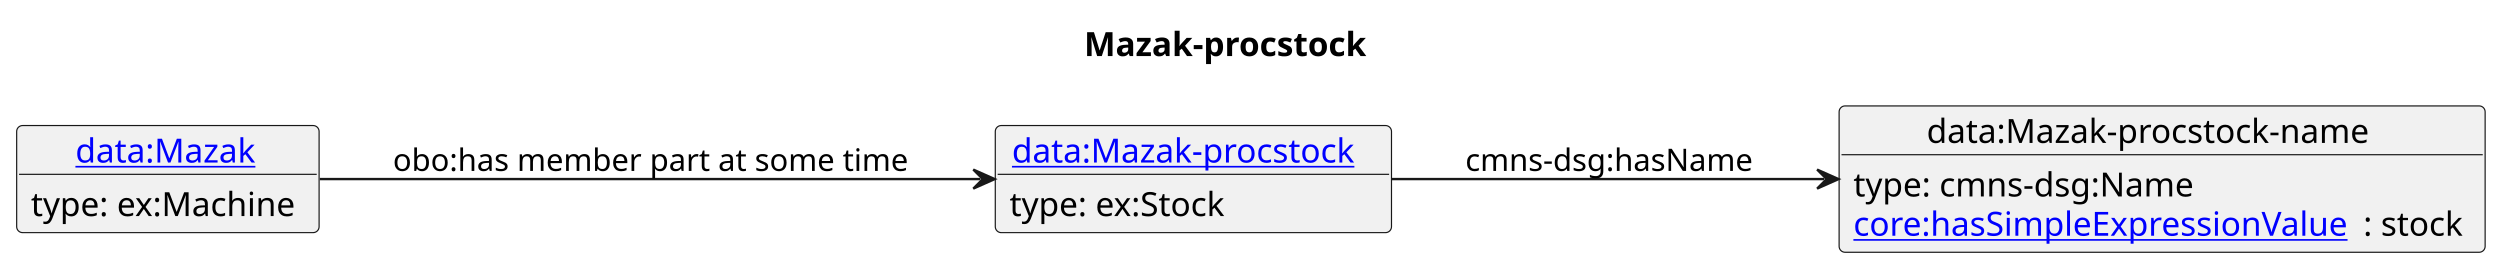
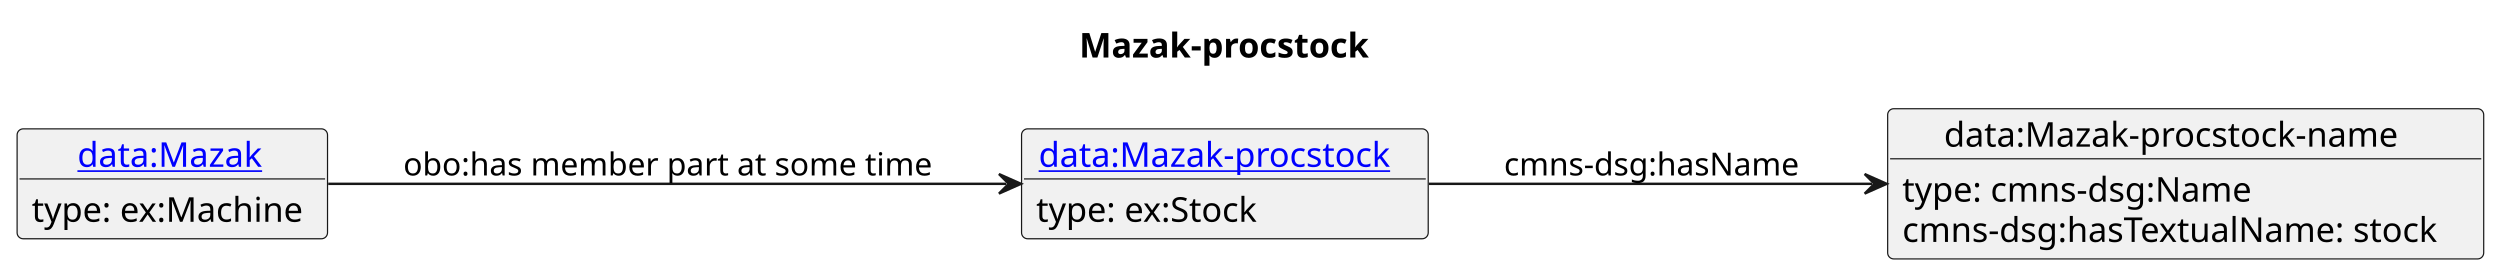
- <svg xmlns="http://www.w3.org/2000/svg" xmlns:xlink="http://www.w3.org/1999/xlink" contentStyleType="text/css" data-diagram-type="CLASS" height="112px" preserveAspectRatio="none" style="width:1050px;height:112px;background:#FFFFFF;" version="1.1" viewBox="0 0 1050 112" width="1050px" zoomAndPan="magnify">
+ <svg xmlns="http://www.w3.org/2000/svg" xmlns:xlink="http://www.w3.org/1999/xlink" contentStyleType="text/css" data-diagram-type="CLASS" height="112px" preserveAspectRatio="none" style="width:1023px;height:112px;background:#FFFFFF;" version="1.1" viewBox="0 0 1023 112" width="1023px" zoomAndPan="magnify">
  <defs />
  <g>
-     <text fill="#000000" font-family="sans-serif" font-size="14" font-weight="bold" lengthAdjust="spacing" textLength="126.116" x="455.321" y="23.535">Mazak-procstock</text>
+     <text fill="#000000" font-family="sans-serif" font-size="14" font-weight="bold" lengthAdjust="spacing" textLength="126.116" x="441.608" y="23.535">Mazak-procstock</text>
    <g class="entity" data-entity="o1" data-source-line="4" data-uid="ent0002" id="entity_o1">
      <rect fill="#F1F1F1" height="44.977" rx="2.5" ry="2.5" style="stroke:#181818;stroke-width:0.5;" width="166.407" x="418.02" y="52.728" />
      <a href="./Mazak-procstock.html" target="_top" title="./Mazak-procstock.html" xlink:actuate="onRequest" xlink:href="./Mazak-procstock.html" xlink:show="new" xlink:title="./Mazak-procstock.html" xlink:type="simple">
        <text fill="#0000FF" font-family="sans-serif" font-size="14" lengthAdjust="spacing" text-decoration="underline" textLength="152.407" x="425.02" y="68.263">data:Mazak-procstock</text>
      </a>
      <line style="stroke:#181818;stroke-width:0.5;" x1="419.02" x2="583.427" y1="73.217" y2="73.217" />
      <text fill="#000000" font-family="sans-serif" font-size="14" lengthAdjust="spacing" textLength="95.566" x="424.02" y="90.752">type: ex:Stock</text>
    </g>
    <g class="entity" data-entity="o2" data-source-line="7" data-uid="ent0003" id="entity_o2">
-       <rect fill="#F1F1F1" height="61.465" rx="2.5" ry="2.5" style="stroke:#181818;stroke-width:0.5;" width="271.328" x="772.43" y="44.488" />
-       <text fill="#000000" font-family="sans-serif" font-size="14" lengthAdjust="spacing" textLength="197.798" x="809.195" y="60.023">data:Mazak-procstock-name</text>
-       <line style="stroke:#181818;stroke-width:0.5;" x1="773.43" x2="1042.758" y1="64.977" y2="64.977" />
+       <rect fill="#F1F1F1" height="61.465" rx="2.5" ry="2.5" style="stroke:#181818;stroke-width:0.5;" width="243.902" x="772.43" y="44.488" />
+       <text fill="#000000" font-family="sans-serif" font-size="14" lengthAdjust="spacing" textLength="197.798" x="795.482" y="60.023">data:Mazak-procstock-name</text>
+       <line style="stroke:#181818;stroke-width:0.5;" x1="773.43" x2="1015.332" y1="64.977" y2="64.977" />
      <text fill="#000000" font-family="sans-serif" font-size="14" lengthAdjust="spacing" textLength="150.24" x="778.43" y="82.512">type: cmns-dsg:Name</text>
-       <a href="https://spec.industrialontologies.org/ontology/core/Core/hasSimpleExpressionValue" target="_top" title="https://spec.industrialontologies.org/ontology/core/Core/hasSimpleExpressionValue" xlink:actuate="onRequest" xlink:href="https://spec.industrialontologies.org/ontology/core/Core/hasSimpleExpressionValue" xlink:show="new" xlink:title="https://spec.industrialontologies.org/ontology/core/Core/hasSimpleExpressionValue" xlink:type="simple">
-         <text fill="#0000FF" font-family="sans-serif" font-size="14" lengthAdjust="spacing" text-decoration="underline" textLength="214.143" x="778.43" y="99">core:hasSimpleExpressionValue</text>
-       </a>
-       <text fill="#000000" font-family="sans-serif" font-size="14" lengthAdjust="spacing" textLength="45.185" x="992.573" y="99">: stock</text>
+       <text fill="#000000" font-family="sans-serif" font-size="14" lengthAdjust="spacing" textLength="231.902" x="778.43" y="99">cmns-dsg:hasTextualName: stock</text>
    </g>
    <g class="entity" data-entity="o3" data-source-line="10" data-uid="ent0004" id="entity_o3">
      <rect fill="#F1F1F1" height="44.977" rx="2.5" ry="2.5" style="stroke:#181818;stroke-width:0.5;" width="127.022" x="7" y="52.728" />
      <a href="./Mazak.html" target="_top" title="./Mazak.html" xlink:actuate="onRequest" xlink:href="./Mazak.html" xlink:show="new" xlink:title="./Mazak.html" xlink:type="simple">
        <text fill="#0000FF" font-family="sans-serif" font-size="14" lengthAdjust="spacing" text-decoration="underline" textLength="77.67" x="31.676" y="68.263">data:Mazak</text>
      </a>
      <line style="stroke:#181818;stroke-width:0.5;" x1="8" x2="133.022" y1="73.217" y2="73.217" />
      <text fill="#000000" font-family="sans-serif" font-size="14" lengthAdjust="spacing" textLength="115.022" x="13" y="90.752">type: ex:Machine</text>
    </g>
    <g class="link" data-entity-1="o1" data-entity-2="o2" data-source-line="13" data-uid="lnk5" id="link_o1_o2">
-       <path codeLine="13" d="M584.64,75.218 C638.51,75.218 704.13,75.218 766.19,75.218" fill="none" id="o1-to-o2" style="stroke:#181818;stroke-width:1;" />
-       <polygon fill="#181818" points="772.19,75.218,763.19,71.218,767.19,75.218,763.19,79.218,772.19,75.218" style="stroke:#181818;stroke-width:1;" />
+       <path codeLine="13" d="M584.7,75.218 C639.06,75.218 705.17,75.218 766.02,75.218" fill="none" id="o1-to-o2" style="stroke:#181818;stroke-width:1;" />
+       <polygon fill="#181818" points="772.02,75.218,763.02,71.218,767.02,75.218,763.02,79.218,772.02,75.218" style="stroke:#181818;stroke-width:1;" />
      <text fill="#000000" font-family="sans-serif" font-size="13" lengthAdjust="spacing" textLength="126.077" x="615.43" y="71.787">cmns-dsg:hasName</text>
    </g>
    <g class="link" data-entity-1="o3" data-entity-2="o1" data-source-line="15" data-uid="lnk6" id="link_o3_o1">
      <path codeLine="15" d="M134.31,75.218 C209.31,75.218 329.01,75.218 411.78,75.218" fill="none" id="o3-to-o1" style="stroke:#181818;stroke-width:1;" />
      <polygon fill="#181818" points="417.78,75.218,408.78,71.218,412.78,75.218,408.78,79.218,417.78,75.218" style="stroke:#181818;stroke-width:1;" />
      <text fill="#000000" font-family="sans-serif" font-size="13" lengthAdjust="spacing" textLength="222.542" x="165.02" y="71.787">obo:has member part at some time</text>
    </g>
  </g>
</svg>
